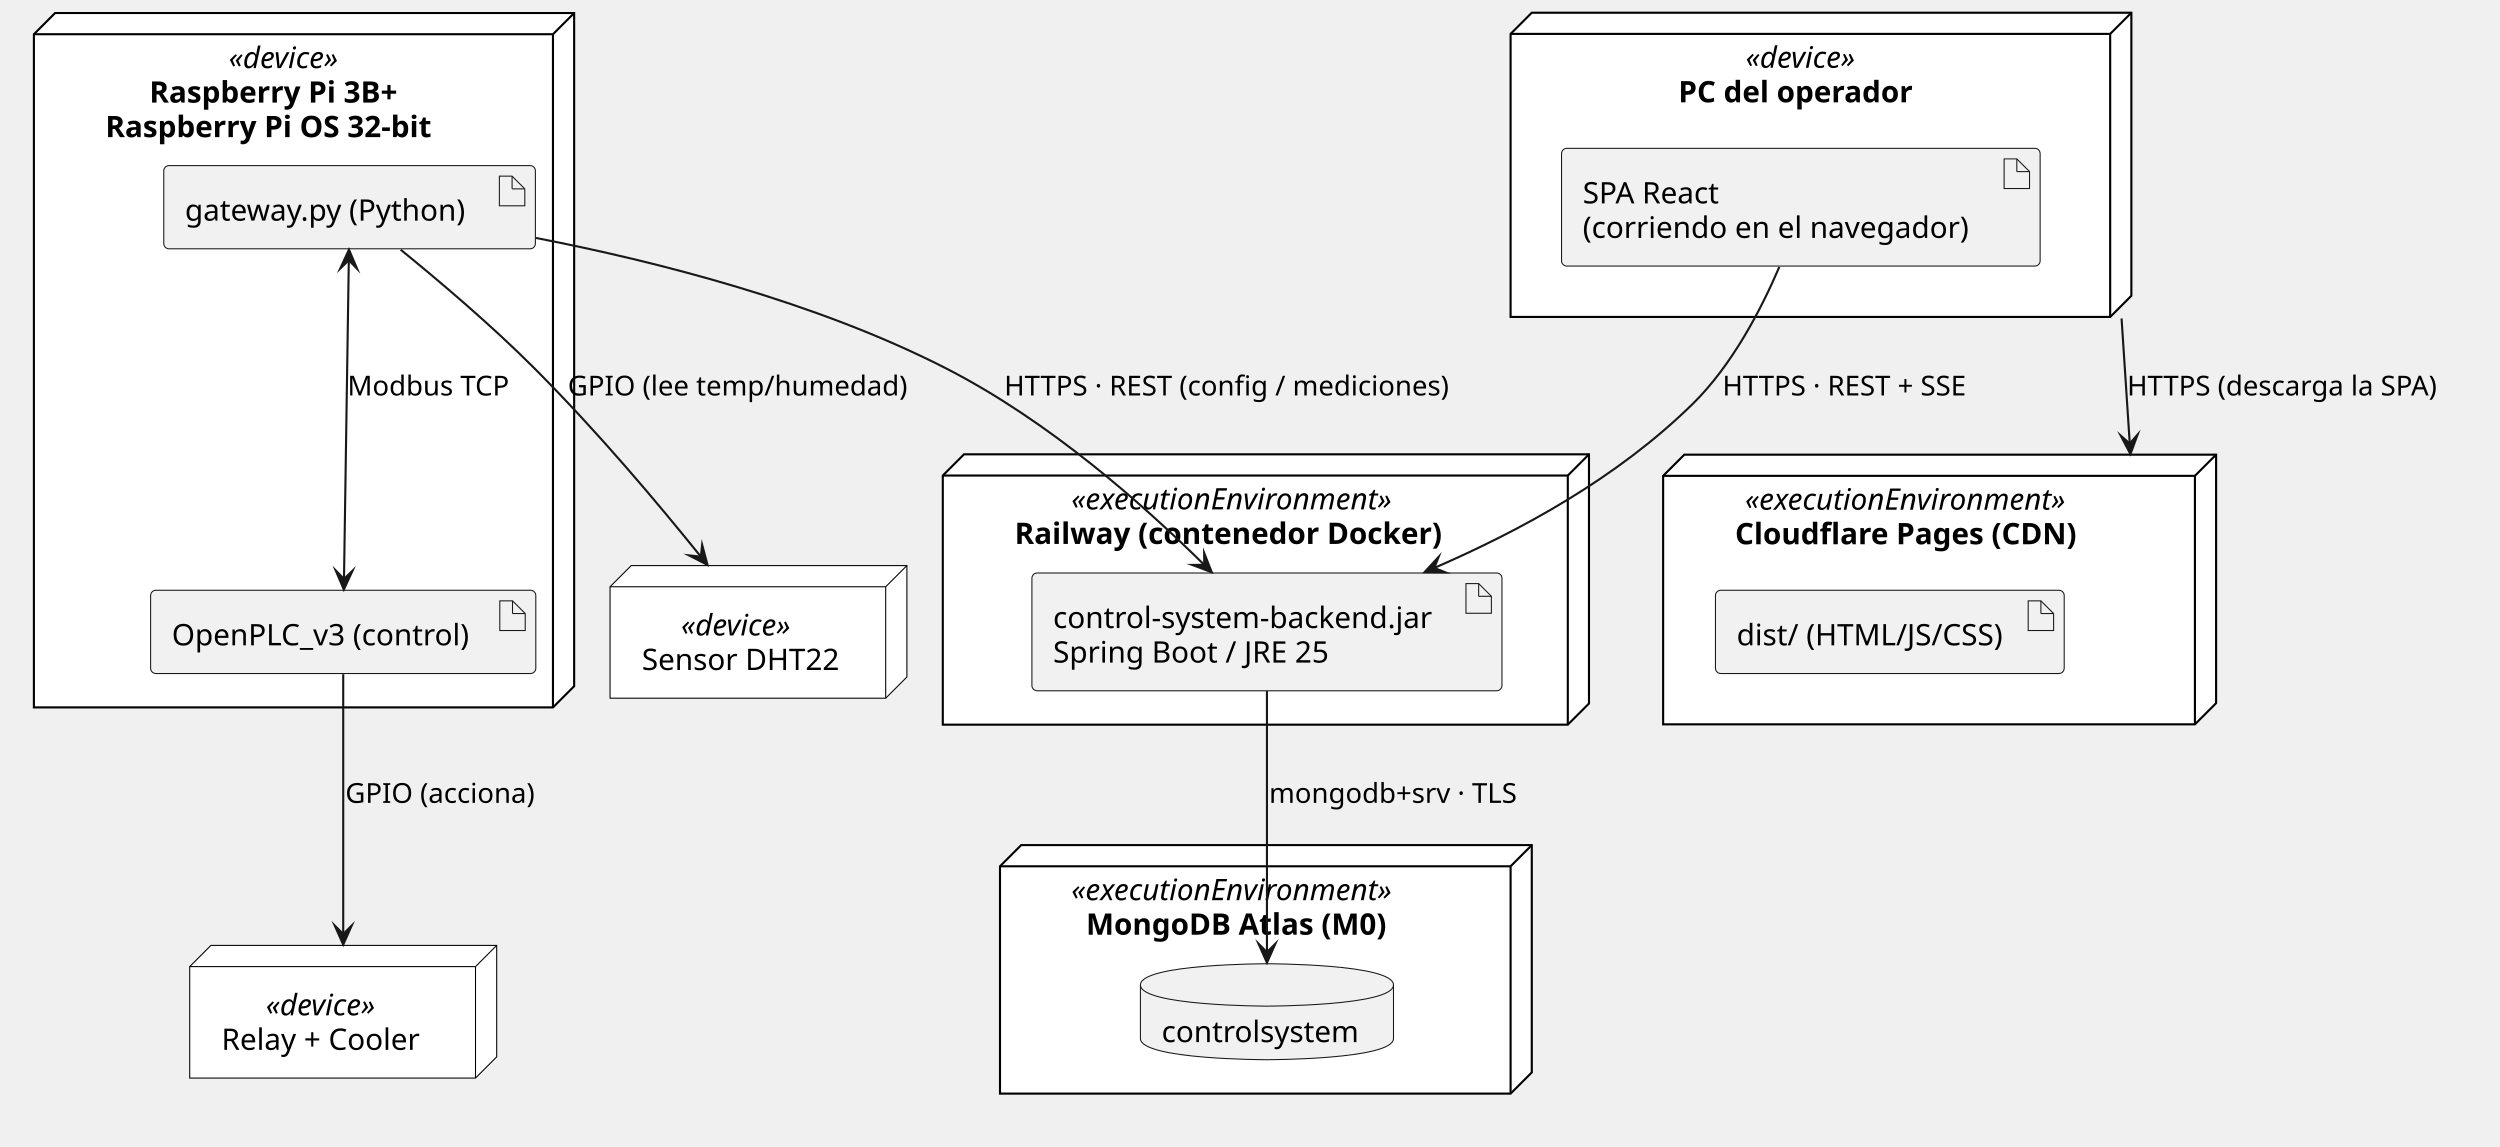
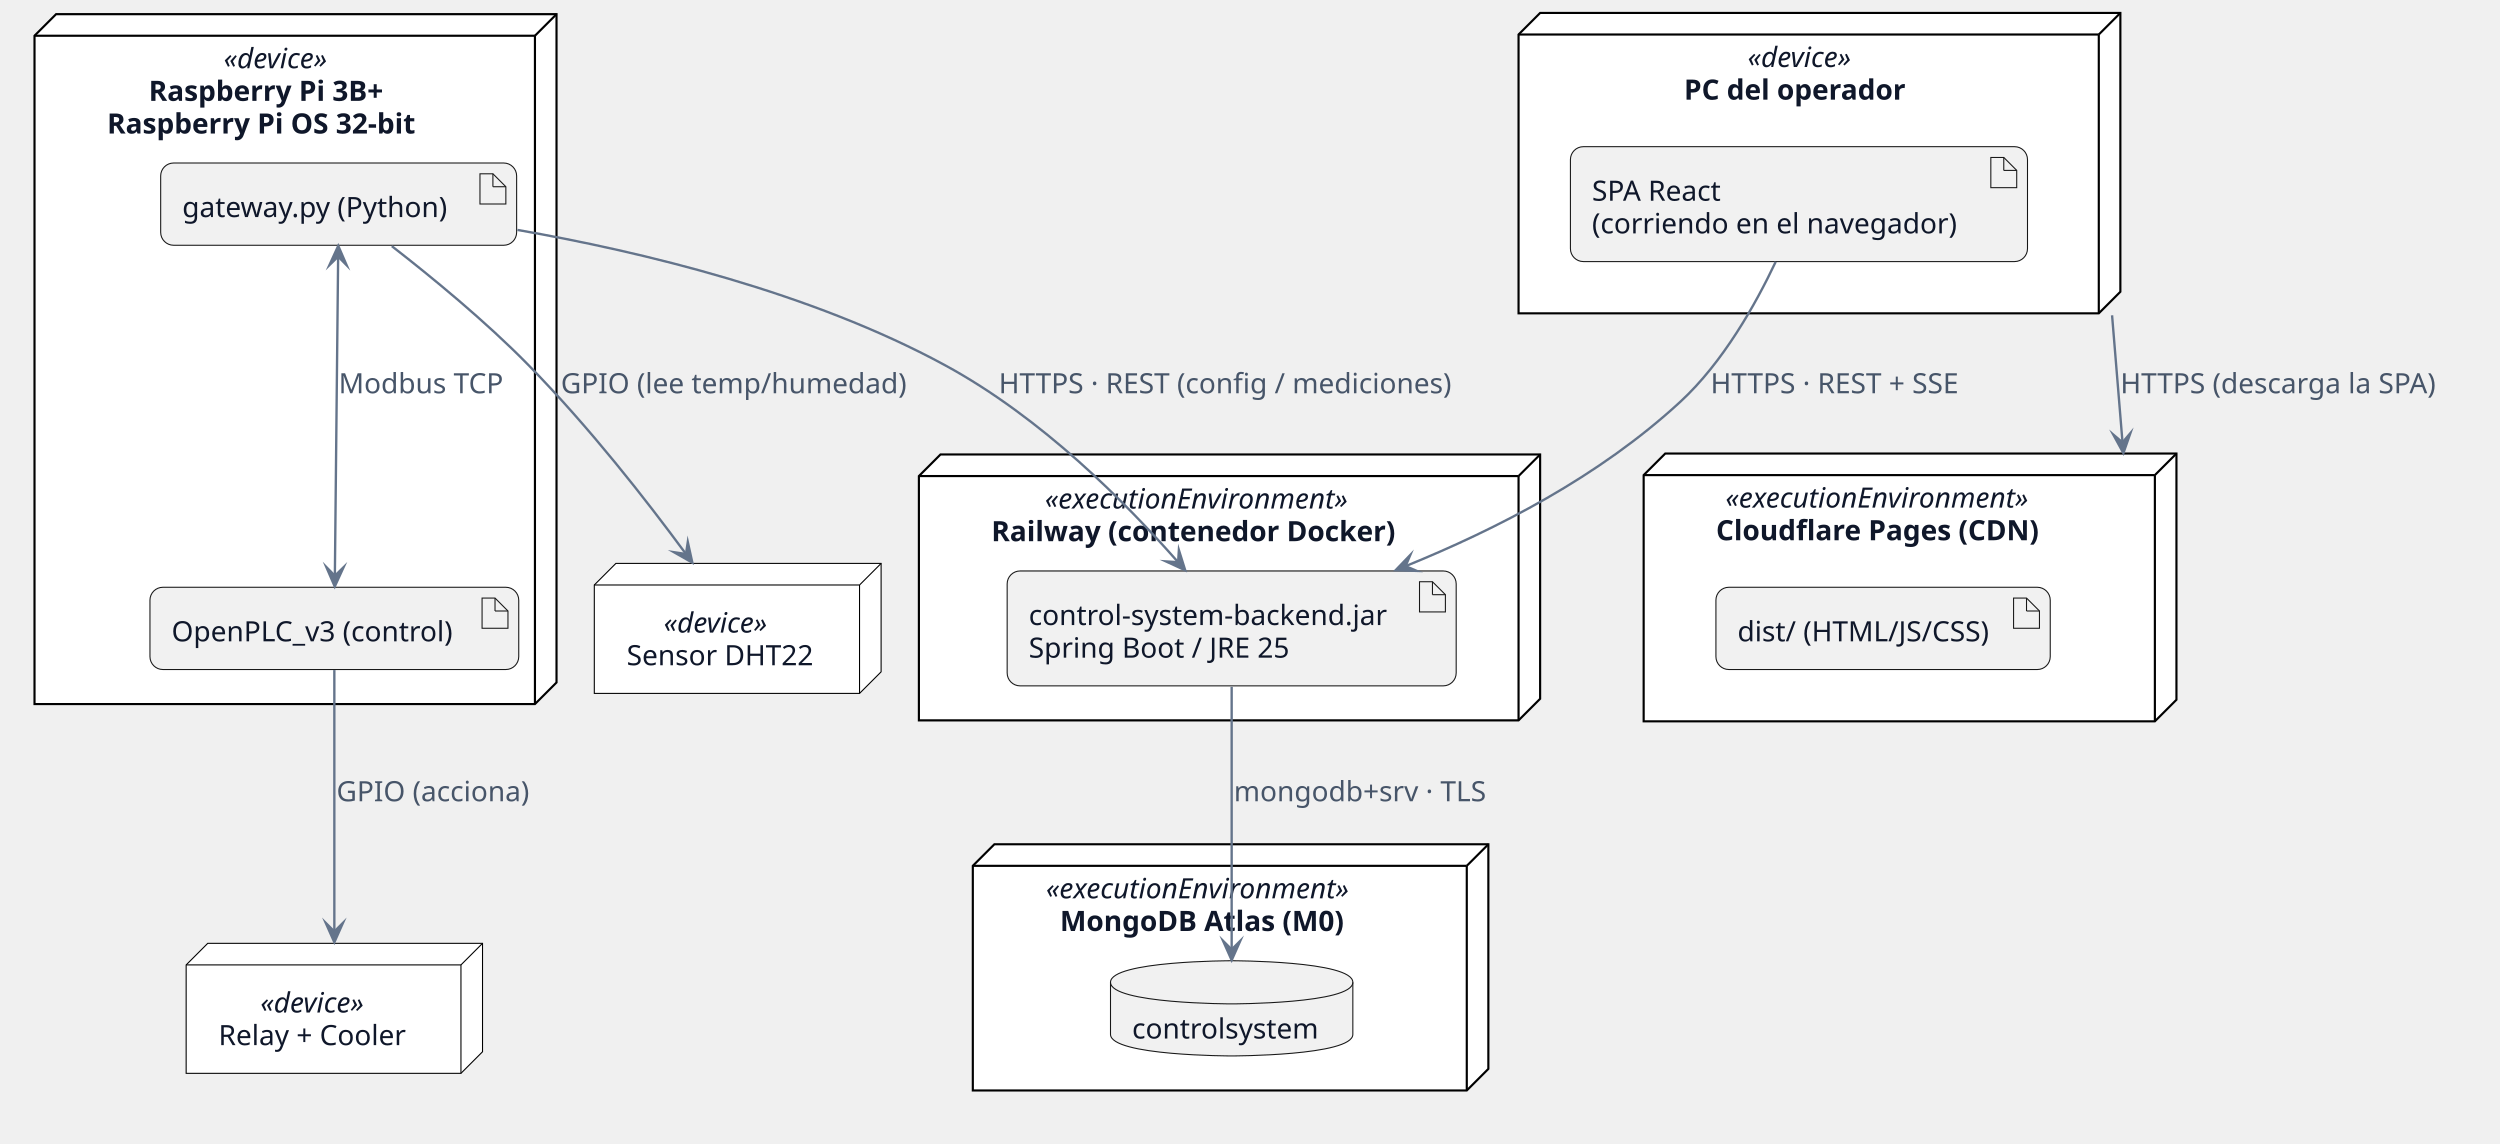
- <svg xmlns="http://www.w3.org/2000/svg" version="1.1" data-diagram-type="DESCRIPTION" style="width:1180px;height:541px;background:#FFFFFF;" width="1180px" height="541px" viewBox="0 0 1180 541" zoomAndPan="magnify" preserveAspectRatio="none" contentStyleType="text/css">
+ <svg xmlns="http://www.w3.org/2000/svg" version="1.1" data-diagram-type="DESCRIPTION" style="width:1159px;height:530px;background:#FFFFFF;" width="1159px" height="530px" viewBox="0 0 1159 530" zoomAndPan="magnify" preserveAspectRatio="none" contentStyleType="text/css">
  <defs />
  <g>
-     <g class="cluster" data-qualified-name="PC" id="ent0001" data-source-line="7">
-       <polygon points="713,16,723,6,1006,6,1006,139.6,996,149.6,713,149.6,713,16" fill="#FFFFFF" style="stroke:#000000;stroke-width:1;stroke-linejoin:miter;stroke-miterlimit:10;" />
-       <line x1="996" y1="16" x2="1006" y2="6" style="stroke:#000000;stroke-width:1;" />
-       <line x1="713" y1="16" x2="996" y2="16" style="stroke:#000000;stroke-width:1;" />
-       <line x1="996" y1="16" x2="996" y2="149.6" style="stroke:#000000;stroke-width:1;" />
-       <text x="823.942" y="31.995" fill="#000000" font-size="14" lengthAdjust="spacing" textLength="63.116" font-style="italic" font-family="sans-serif">«device»</text>
-       <text x="792.186" y="48.292" fill="#000000" font-size="14" lengthAdjust="spacing" textLength="126.629" font-weight="700" font-family="sans-serif">PC del operador</text>
+     <g class="cluster" data-qualified-name="PC" id="ent0001" data-source-line="44">
+       <polygon points="704,16,714,6,983,6,983,135.26,973,145.26,704,145.26,704,16" fill="#FFFFFF" style="stroke:#000000;stroke-width:1;stroke-linejoin:miter;stroke-miterlimit:10;" />
+       <line x1="973" y1="16" x2="983" y2="6" style="stroke:#000000;stroke-width:1;" />
+       <line x1="704" y1="16" x2="973" y2="16" style="stroke:#000000;stroke-width:1;" />
+       <line x1="973" y1="16" x2="973" y2="145.26" style="stroke:#000000;stroke-width:1;" />
+       <text x="810.196" y="31.067" fill="#0F172A" font-size="13" lengthAdjust="spacing" textLength="58.608" font-style="italic" font-family="sans-serif">«device»</text>
+       <text x="780.708" y="46.2" fill="#0F172A" font-size="13" lengthAdjust="spacing" textLength="117.584" font-weight="700" font-family="sans-serif">PC del operador</text>
    </g>
-     <g class="cluster" data-qualified-name="CF" id="ent0003" data-source-line="10">
-       <polygon points="785,224.6,795,214.6,1046,214.6,1046,331.89,1036,341.89,785,341.89,785,224.6" fill="#FFFFFF" style="stroke:#000000;stroke-width:1;stroke-linejoin:miter;stroke-miterlimit:10;" />
-       <line x1="1036" y1="224.6" x2="1046" y2="214.6" style="stroke:#000000;stroke-width:1;" />
-       <line x1="785" y1="224.6" x2="1036" y2="224.6" style="stroke:#000000;stroke-width:1;" />
-       <line x1="1036" y1="224.6" x2="1036" y2="341.89" style="stroke:#000000;stroke-width:1;" />
-       <text x="823.634" y="240.595" fill="#000000" font-size="14" lengthAdjust="spacing" textLength="175.731" font-style="italic" font-family="sans-serif">«executionEnvironment»</text>
-       <text x="818.935" y="256.892" fill="#000000" font-size="14" lengthAdjust="spacing" textLength="185.131" font-weight="700" font-family="sans-serif">Cloudflare Pages (CDN)</text>
+     <g class="cluster" data-qualified-name="CF" id="ent0003" data-source-line="47">
+       <polygon points="762,220.26,772,210.26,1009,210.26,1009,324.4,999,334.4,762,334.4,762,220.26" fill="#FFFFFF" style="stroke:#000000;stroke-width:1;stroke-linejoin:miter;stroke-miterlimit:10;" />
+       <line x1="999" y1="220.26" x2="1009" y2="210.26" style="stroke:#000000;stroke-width:1;" />
+       <line x1="762" y1="220.26" x2="999" y2="220.26" style="stroke:#000000;stroke-width:1;" />
+       <line x1="999" y1="220.26" x2="999" y2="334.4" style="stroke:#000000;stroke-width:1;" />
+       <text x="799.91" y="235.327" fill="#0F172A" font-size="13" lengthAdjust="spacing" textLength="163.179" font-style="italic" font-family="sans-serif">«executionEnvironment»</text>
+       <text x="795.546" y="250.46" fill="#0F172A" font-size="13" lengthAdjust="spacing" textLength="171.907" font-weight="700" font-family="sans-serif">Cloudflare Pages (CDN)</text>
    </g>
-     <g class="cluster" data-qualified-name="RW" id="ent0005" data-source-line="13">
-       <polygon points="445,224.45,455,214.45,750,214.45,750,332.04,740,342.04,445,342.04,445,224.45" fill="#FFFFFF" style="stroke:#000000;stroke-width:1;stroke-linejoin:miter;stroke-miterlimit:10;" />
-       <line x1="740" y1="224.45" x2="750" y2="214.45" style="stroke:#000000;stroke-width:1;" />
-       <line x1="445" y1="224.45" x2="740" y2="224.45" style="stroke:#000000;stroke-width:1;" />
-       <line x1="740" y1="224.45" x2="740" y2="342.04" style="stroke:#000000;stroke-width:1;" />
-       <text x="505.634" y="240.445" fill="#000000" font-size="14" lengthAdjust="spacing" textLength="175.731" font-style="italic" font-family="sans-serif">«executionEnvironment»</text>
-       <text x="478.899" y="256.742" fill="#000000" font-size="14" lengthAdjust="spacing" textLength="229.202" font-weight="700" font-family="sans-serif">Railway (contenedor Docker)</text>
+     <g class="cluster" data-qualified-name="RW" id="ent0005" data-source-line="50">
+       <polygon points="426,220.7,436,210.7,714,210.7,714,323.96,704,333.96,426,333.96,426,220.7" fill="#FFFFFF" style="stroke:#000000;stroke-width:1;stroke-linejoin:miter;stroke-miterlimit:10;" />
+       <line x1="704" y1="220.7" x2="714" y2="210.7" style="stroke:#000000;stroke-width:1;" />
+       <line x1="426" y1="220.7" x2="704" y2="220.7" style="stroke:#000000;stroke-width:1;" />
+       <line x1="704" y1="220.7" x2="704" y2="333.96" style="stroke:#000000;stroke-width:1;" />
+       <text x="484.41" y="235.767" fill="#0F172A" font-size="13" lengthAdjust="spacing" textLength="163.179" font-style="italic" font-family="sans-serif">«executionEnvironment»</text>
+       <text x="459.585" y="250.9" fill="#0F172A" font-size="13" lengthAdjust="spacing" textLength="212.831" font-weight="700" font-family="sans-serif">Railway (contenedor Docker)</text>
    </g>
-     <g class="cluster" data-qualified-name="ATLAS" id="ent0007" data-source-line="16">
-       <polygon points="472,408.89,482,398.89,723,398.89,723,506.19,713,516.19,472,516.19,472,408.89" fill="#FFFFFF" style="stroke:#000000;stroke-width:1;stroke-linejoin:miter;stroke-miterlimit:10;" />
-       <line x1="713" y1="408.89" x2="723" y2="398.89" style="stroke:#000000;stroke-width:1;" />
-       <line x1="472" y1="408.89" x2="713" y2="408.89" style="stroke:#000000;stroke-width:1;" />
-       <line x1="713" y1="408.89" x2="713" y2="516.19" style="stroke:#000000;stroke-width:1;" />
-       <text x="505.634" y="424.885" fill="#000000" font-size="14" lengthAdjust="spacing" textLength="175.731" font-style="italic" font-family="sans-serif">«executionEnvironment»</text>
-       <text x="512.614" y="441.182" fill="#000000" font-size="14" lengthAdjust="spacing" textLength="161.773" font-weight="700" font-family="sans-serif">MongoDB Atlas (M0)</text>
+     <g class="cluster" data-qualified-name="ATLAS" id="ent0007" data-source-line="53">
+       <polygon points="451,401.4,461,391.4,690,391.4,690,495.53,680,505.53,451,505.53,451,401.4" fill="#FFFFFF" style="stroke:#000000;stroke-width:1;stroke-linejoin:miter;stroke-miterlimit:10;" />
+       <line x1="680" y1="401.4" x2="690" y2="391.4" style="stroke:#000000;stroke-width:1;" />
+       <line x1="451" y1="401.4" x2="680" y2="401.4" style="stroke:#000000;stroke-width:1;" />
+       <line x1="680" y1="401.4" x2="680" y2="505.53" style="stroke:#000000;stroke-width:1;" />
+       <text x="484.91" y="416.467" fill="#0F172A" font-size="13" lengthAdjust="spacing" textLength="163.179" font-style="italic" font-family="sans-serif">«executionEnvironment»</text>
+       <text x="491.391" y="431.6" fill="#0F172A" font-size="13" lengthAdjust="spacing" textLength="150.217" font-weight="700" font-family="sans-serif">MongoDB Atlas (M0)</text>
    </g>
-     <g class="cluster" data-qualified-name="RPI" id="ent0009" data-source-line="19">
-       <polygon points="16,16.15,26,6.15,271,6.15,271,323.89,261,333.89,16,333.89,16,16.15" fill="#FFFFFF" style="stroke:#000000;stroke-width:1;stroke-linejoin:miter;stroke-miterlimit:10;" />
-       <line x1="261" y1="16.15" x2="271" y2="6.15" style="stroke:#000000;stroke-width:1;" />
-       <line x1="16" y1="16.15" x2="261" y2="16.15" style="stroke:#000000;stroke-width:1;" />
-       <line x1="261" y1="16.15" x2="261" y2="333.89" style="stroke:#000000;stroke-width:1;" />
-       <text x="107.942" y="32.145" fill="#000000" font-size="14" lengthAdjust="spacing" textLength="63.116" font-style="italic" font-family="sans-serif">«device»</text>
-       <text x="70.508" y="48.442" fill="#000000" font-size="14" lengthAdjust="spacing" textLength="137.983" font-weight="700" font-family="sans-serif">Raspberry Pi 3B+</text>
-       <text x="49.748" y="64.739" fill="#000000" font-size="14" lengthAdjust="spacing" textLength="179.505" font-weight="700" font-family="sans-serif">Raspberry Pi OS 32-bit</text>
+     <g class="cluster" data-qualified-name="RPI" id="ent0009" data-source-line="56">
+       <polygon points="16,16.57,26,6.57,258,6.57,258,316.4,248,326.4,16,326.4,16,16.57" fill="#FFFFFF" style="stroke:#000000;stroke-width:1;stroke-linejoin:miter;stroke-miterlimit:10;" />
+       <line x1="248" y1="16.57" x2="258" y2="6.57" style="stroke:#000000;stroke-width:1;" />
+       <line x1="16" y1="16.57" x2="248" y2="16.57" style="stroke:#000000;stroke-width:1;" />
+       <line x1="248" y1="16.57" x2="248" y2="326.4" style="stroke:#000000;stroke-width:1;" />
+       <text x="103.696" y="31.637" fill="#0F172A" font-size="13" lengthAdjust="spacing" textLength="58.608" font-style="italic" font-family="sans-serif">«device»</text>
+       <text x="68.936" y="46.77" fill="#0F172A" font-size="13" lengthAdjust="spacing" textLength="128.127" font-weight="700" font-family="sans-serif">Raspberry Pi 3B+</text>
+       <text x="49.658" y="61.903" fill="#0F172A" font-size="13" lengthAdjust="spacing" textLength="166.683" font-weight="700" font-family="sans-serif">Raspberry Pi OS 32-bit</text>
    </g>
-     <g class="entity" data-qualified-name="PC.SPA" id="ent0002" data-source-line="8">
-       <rect x="737.05" y="70" width="225.891" height="55.594" fill="#F1F1F1" style="stroke:#181818;stroke-width:0.5;" rx="2.5" ry="2.5" />
-       <polygon points="945.941,75,945.941,89,957.941,89,957.941,81,951.941,75,945.941,75" fill="#F1F1F1" style="stroke:#181818;stroke-width:0.5;stroke-linejoin:miter;stroke-miterlimit:10;" />
-       <line x1="951.941" y1="75" x2="951.941" y2="81" style="stroke:#181818;stroke-width:0.5;" />
-       <line x1="957.941" y1="81" x2="951.941" y2="81" style="stroke:#181818;stroke-width:0.5;" />
-       <text x="747.05" y="95.995" fill="#000000" font-size="14" lengthAdjust="spacing" textLength="71.463" font-family="sans-serif">SPA React</text>
-       <text x="747.05" y="112.292" fill="#000000" font-size="14" lengthAdjust="spacing" textLength="195.891" font-family="sans-serif">(corriendo en el navegador)</text>
+     <g class="entity" data-qualified-name="PC.SPA" id="ent0002" data-source-line="45">
+       <rect x="728.05" y="68" width="211.898" height="53.266" fill="#F1F1F1" style="stroke:#181818;stroke-width:0.5;" rx="6" ry="6" />
+       <polygon points="922.948,73,922.948,87,934.948,87,934.948,79,928.948,73,922.948,73" fill="#F1F1F1" style="stroke:#181818;stroke-width:0.5;stroke-linejoin:miter;stroke-miterlimit:10;" />
+       <line x1="928.948" y1="73" x2="928.948" y2="79" style="stroke:#181818;stroke-width:0.5;" />
+       <line x1="934.948" y1="79" x2="928.948" y2="79" style="stroke:#181818;stroke-width:0.5;" />
+       <text x="738.05" y="93.067" fill="#0F172A" font-size="13" lengthAdjust="spacing" textLength="66.358" font-family="sans-serif">SPA React</text>
+       <text x="738.05" y="108.2" fill="#0F172A" font-size="13" lengthAdjust="spacing" textLength="181.898" font-family="sans-serif">(corriendo en el navegador)</text>
    </g>
-     <g class="entity" data-qualified-name="CF.DIST" id="ent0004" data-source-line="11">
-       <rect x="809.7" y="278.6" width="164.606" height="39.297" fill="#F1F1F1" style="stroke:#181818;stroke-width:0.5;" rx="2.5" ry="2.5" />
-       <polygon points="957.306,283.6,957.306,297.6,969.306,297.6,969.306,289.6,963.306,283.6,957.306,283.6" fill="#F1F1F1" style="stroke:#181818;stroke-width:0.5;stroke-linejoin:miter;stroke-miterlimit:10;" />
-       <line x1="963.306" y1="283.6" x2="963.306" y2="289.6" style="stroke:#181818;stroke-width:0.5;" />
-       <line x1="969.306" y1="289.6" x2="963.306" y2="289.6" style="stroke:#181818;stroke-width:0.5;" />
-       <text x="819.7" y="304.595" fill="#000000" font-size="14" lengthAdjust="spacing" textLength="134.606" font-family="sans-serif">dist/ (HTML/JS/CSS)</text>
+     <g class="entity" data-qualified-name="CF.DIST" id="ent0004" data-source-line="48">
+       <rect x="795.5" y="272.26" width="154.992" height="38.133" fill="#F1F1F1" style="stroke:#181818;stroke-width:0.5;" rx="6" ry="6" />
+       <polygon points="933.492,277.26,933.492,291.26,945.492,291.26,945.492,283.26,939.492,277.26,933.492,277.26" fill="#F1F1F1" style="stroke:#181818;stroke-width:0.5;stroke-linejoin:miter;stroke-miterlimit:10;" />
+       <line x1="939.492" y1="277.26" x2="939.492" y2="283.26" style="stroke:#181818;stroke-width:0.5;" />
+       <line x1="945.492" y1="283.26" x2="939.492" y2="283.26" style="stroke:#181818;stroke-width:0.5;" />
+       <text x="805.5" y="297.327" fill="#0F172A" font-size="13" lengthAdjust="spacing" textLength="124.992" font-family="sans-serif">dist/ (HTML/JS/CSS)</text>
    </g>
-     <g class="entity" data-qualified-name="RW.JAR" id="ent0006" data-source-line="14">
-       <rect x="487.06" y="270.45" width="221.871" height="55.594" fill="#F1F1F1" style="stroke:#181818;stroke-width:0.5;" rx="2.5" ry="2.5" />
-       <polygon points="691.931,275.45,691.931,289.45,703.931,289.45,703.931,281.45,697.931,275.45,691.931,275.45" fill="#F1F1F1" style="stroke:#181818;stroke-width:0.5;stroke-linejoin:miter;stroke-miterlimit:10;" />
-       <line x1="697.931" y1="275.45" x2="697.931" y2="281.45" style="stroke:#181818;stroke-width:0.5;" />
-       <line x1="703.931" y1="281.45" x2="697.931" y2="281.45" style="stroke:#181818;stroke-width:0.5;" />
-       <text x="497.06" y="296.445" fill="#000000" font-size="14" lengthAdjust="spacing" textLength="191.871" font-family="sans-serif">control-system-backend.jar</text>
-       <text x="497.06" y="312.742" fill="#000000" font-size="14" lengthAdjust="spacing" textLength="140.438" font-family="sans-serif">Spring Boot / JRE 25</text>
+     <g class="entity" data-qualified-name="RW.JAR" id="ent0006" data-source-line="51">
+       <rect x="466.92" y="264.7" width="208.166" height="53.266" fill="#F1F1F1" style="stroke:#181818;stroke-width:0.5;" rx="6" ry="6" />
+       <polygon points="658.086,269.7,658.086,283.7,670.086,283.7,670.086,275.7,664.086,269.7,658.086,269.7" fill="#F1F1F1" style="stroke:#181818;stroke-width:0.5;stroke-linejoin:miter;stroke-miterlimit:10;" />
+       <line x1="664.086" y1="269.7" x2="664.086" y2="275.7" style="stroke:#181818;stroke-width:0.5;" />
+       <line x1="670.086" y1="275.7" x2="664.086" y2="275.7" style="stroke:#181818;stroke-width:0.5;" />
+       <text x="476.92" y="289.767" fill="#0F172A" font-size="13" lengthAdjust="spacing" textLength="178.166" font-family="sans-serif">control-system-backend.jar</text>
+       <text x="476.92" y="304.9" fill="#0F172A" font-size="13" lengthAdjust="spacing" textLength="130.406" font-family="sans-serif">Spring Boot / JRE 25</text>
    </g>
-     <g class="entity" data-qualified-name="ATLAS.DB" id="ent0008" data-source-line="17">
-       <path d="M538.28,464.89 C538.28,454.89 598.005,454.89 598.005,454.89 C598.005,454.89 657.729,454.89 657.729,464.89 L657.729,490.187 C657.729,500.187 598.005,500.187 598.005,500.187 C598.005,500.187 538.28,500.187 538.28,490.187 L538.28,464.89" style="stroke:#181818;stroke-width:0.5;" fill="#F1F1F1" />
-       <path d="M538.28,464.89 C538.28,474.89 598.005,474.89 598.005,474.89 C598.005,474.89 657.729,474.89 657.729,464.89" style="stroke:#181818;stroke-width:0.5;" fill="none" />
-       <text x="548.28" y="491.885" fill="#000000" font-size="14" lengthAdjust="spacing" textLength="99.449" font-family="sans-serif">controlsystem</text>
+     <g class="entity" data-qualified-name="ATLAS.DB" id="ent0008" data-source-line="54">
+       <path d="M514.83,455.4 C514.83,445.4 571.003,445.4 571.003,445.4 C571.003,445.4 627.176,445.4 627.176,455.4 L627.176,479.533 C627.176,489.533 571.003,489.533 571.003,489.533 C571.003,489.533 514.83,489.533 514.83,479.533 L514.83,455.4" style="stroke:#181818;stroke-width:0.5;" fill="#F1F1F1" />
+       <path d="M514.83,455.4 C514.83,465.4 571.003,465.4 571.003,465.4 C571.003,465.4 627.176,465.4 627.176,455.4" style="stroke:#181818;stroke-width:0.5;" fill="none" />
+       <text x="524.83" y="481.467" fill="#0F172A" font-size="13" lengthAdjust="spacing" textLength="92.346" font-family="sans-serif">controlsystem</text>
    </g>
-     <g class="entity" data-qualified-name="RPI.GW" id="ent0010" data-source-line="20">
-       <rect x="77.3" y="78.15" width="175.407" height="39.297" fill="#F1F1F1" style="stroke:#181818;stroke-width:0.5;" rx="2.5" ry="2.5" />
-       <polygon points="235.707,83.15,235.707,97.15,247.707,97.15,247.707,89.15,241.707,83.15,235.707,83.15" fill="#F1F1F1" style="stroke:#181818;stroke-width:0.5;stroke-linejoin:miter;stroke-miterlimit:10;" />
-       <line x1="241.707" y1="83.15" x2="241.707" y2="89.15" style="stroke:#181818;stroke-width:0.5;" />
-       <line x1="247.707" y1="89.15" x2="241.707" y2="89.15" style="stroke:#181818;stroke-width:0.5;" />
-       <text x="87.3" y="104.145" fill="#000000" font-size="14" lengthAdjust="spacing" textLength="145.407" font-family="sans-serif">gateway.py (Python)</text>
+     <g class="entity" data-qualified-name="RPI.GW" id="ent0010" data-source-line="57">
+       <rect x="74.49" y="75.57" width="165.021" height="38.133" fill="#F1F1F1" style="stroke:#181818;stroke-width:0.5;" rx="6" ry="6" />
+       <polygon points="222.511,80.57,222.511,94.57,234.511,94.57,234.511,86.57,228.511,80.57,222.511,80.57" fill="#F1F1F1" style="stroke:#181818;stroke-width:0.5;stroke-linejoin:miter;stroke-miterlimit:10;" />
+       <line x1="228.511" y1="80.57" x2="228.511" y2="86.57" style="stroke:#181818;stroke-width:0.5;" />
+       <line x1="234.511" y1="86.57" x2="228.511" y2="86.57" style="stroke:#181818;stroke-width:0.5;" />
+       <text x="84.49" y="100.637" fill="#0F172A" font-size="13" lengthAdjust="spacing" textLength="135.021" font-family="sans-serif">gateway.py (Python)</text>
    </g>
-     <g class="entity" data-qualified-name="RPI.PLC" id="ent0011" data-source-line="21">
-       <rect x="71.09" y="278.6" width="181.812" height="39.297" fill="#F1F1F1" style="stroke:#181818;stroke-width:0.5;" rx="2.5" ry="2.5" />
-       <polygon points="235.903,283.6,235.903,297.6,247.903,297.6,247.903,289.6,241.903,283.6,235.903,283.6" fill="#F1F1F1" style="stroke:#181818;stroke-width:0.5;stroke-linejoin:miter;stroke-miterlimit:10;" />
-       <line x1="241.903" y1="283.6" x2="241.903" y2="289.6" style="stroke:#181818;stroke-width:0.5;" />
-       <line x1="247.903" y1="289.6" x2="241.903" y2="289.6" style="stroke:#181818;stroke-width:0.5;" />
-       <text x="81.09" y="304.595" fill="#000000" font-size="14" lengthAdjust="spacing" textLength="151.812" font-family="sans-serif">OpenPLC_v3 (control)</text>
+     <g class="entity" data-qualified-name="RPI.PLC" id="ent0011" data-source-line="58">
+       <rect x="69.52" y="272.26" width="170.969" height="38.133" fill="#F1F1F1" style="stroke:#181818;stroke-width:0.5;" rx="6" ry="6" />
+       <polygon points="223.489,277.26,223.489,291.26,235.489,291.26,235.489,283.26,229.489,277.26,223.489,277.26" fill="#F1F1F1" style="stroke:#181818;stroke-width:0.5;stroke-linejoin:miter;stroke-miterlimit:10;" />
+       <line x1="229.489" y1="277.26" x2="229.489" y2="283.26" style="stroke:#181818;stroke-width:0.5;" />
+       <line x1="235.489" y1="283.26" x2="229.489" y2="283.26" style="stroke:#181818;stroke-width:0.5;" />
+       <text x="79.52" y="297.327" fill="#0F172A" font-size="13" lengthAdjust="spacing" textLength="140.969" font-family="sans-serif">OpenPLC_v3 (control)</text>
    </g>
-     <g class="entity" data-qualified-name="DHT" id="ent0012" data-source-line="23">
-       <polygon points="287.94,276.95,297.94,266.95,428.052,266.95,428.052,319.544,418.052,329.544,287.94,329.544,287.94,276.95" fill="#FFFFFF" style="stroke:#000000;stroke-width:0.5;stroke-linejoin:miter;stroke-miterlimit:10;" />
-       <line x1="418.052" y1="276.95" x2="428.052" y2="266.95" style="stroke:#000000;stroke-width:0.5;" />
-       <line x1="287.94" y1="276.95" x2="418.052" y2="276.95" style="stroke:#000000;stroke-width:0.5;" />
-       <line x1="418.052" y1="276.95" x2="418.052" y2="329.544" style="stroke:#000000;stroke-width:0.5;" />
-       <text x="321.438" y="299.945" fill="#000000" font-size="14" lengthAdjust="spacing" textLength="63.116" font-style="italic" font-family="sans-serif">«device»</text>
-       <text x="302.94" y="316.242" fill="#000000" font-size="14" lengthAdjust="spacing" textLength="100.112" font-family="sans-serif">Sensor DHT22</text>
+     <g class="entity" data-qualified-name="DHT" id="ent0012" data-source-line="60">
+       <polygon points="275.52,271.2,285.52,261.2,408.481,261.2,408.481,311.466,398.481,321.466,275.52,321.466,275.52,271.2" fill="#FFFFFF" style="stroke:#000000;stroke-width:0.5;stroke-linejoin:miter;stroke-miterlimit:10;" />
+       <line x1="398.481" y1="271.2" x2="408.481" y2="261.2" style="stroke:#000000;stroke-width:0.5;" />
+       <line x1="275.52" y1="271.2" x2="398.481" y2="271.2" style="stroke:#000000;stroke-width:0.5;" />
+       <line x1="398.481" y1="271.2" x2="398.481" y2="321.466" style="stroke:#000000;stroke-width:0.5;" />
+       <text x="307.697" y="293.267" fill="#0F172A" font-size="13" lengthAdjust="spacing" textLength="58.608" font-style="italic" font-family="sans-serif">«device»</text>
+       <text x="290.52" y="308.4" fill="#0F172A" font-size="13" lengthAdjust="spacing" textLength="92.961" font-family="sans-serif">Sensor DHT22</text>
    </g>
-     <g class="entity" data-qualified-name="RLY" id="ent0013" data-source-line="24">
-       <polygon points="89.55,456.24,99.55,446.24,234.441,446.24,234.441,498.834,224.441,508.834,89.55,508.834,89.55,456.24" fill="#FFFFFF" style="stroke:#000000;stroke-width:0.5;stroke-linejoin:miter;stroke-miterlimit:10;" />
-       <line x1="224.441" y1="456.24" x2="234.441" y2="446.24" style="stroke:#000000;stroke-width:0.5;" />
-       <line x1="89.55" y1="456.24" x2="224.441" y2="456.24" style="stroke:#000000;stroke-width:0.5;" />
-       <line x1="224.441" y1="456.24" x2="224.441" y2="508.834" style="stroke:#000000;stroke-width:0.5;" />
-       <text x="125.437" y="479.235" fill="#000000" font-size="14" lengthAdjust="spacing" textLength="63.116" font-style="italic" font-family="sans-serif">«device»</text>
-       <text x="104.55" y="495.532" fill="#000000" font-size="14" lengthAdjust="spacing" textLength="104.891" font-family="sans-serif">Relay + Cooler</text>
+     <g class="entity" data-qualified-name="RLY" id="ent0013" data-source-line="61">
+       <polygon points="86.3,447.33,96.3,437.33,223.698,437.33,223.698,487.596,213.698,497.596,86.3,497.596,86.3,447.33" fill="#FFFFFF" style="stroke:#000000;stroke-width:0.5;stroke-linejoin:miter;stroke-miterlimit:10;" />
+       <line x1="213.698" y1="447.33" x2="223.698" y2="437.33" style="stroke:#000000;stroke-width:0.5;" />
+       <line x1="86.3" y1="447.33" x2="213.698" y2="447.33" style="stroke:#000000;stroke-width:0.5;" />
+       <line x1="213.698" y1="447.33" x2="213.698" y2="497.596" style="stroke:#000000;stroke-width:0.5;" />
+       <text x="120.695" y="469.397" fill="#0F172A" font-size="13" lengthAdjust="spacing" textLength="58.608" font-style="italic" font-family="sans-serif">«device»</text>
+       <text x="101.3" y="484.53" fill="#0F172A" font-size="13" lengthAdjust="spacing" textLength="97.398" font-family="sans-serif">Relay + Cooler</text>
    </g>
-     <g class="link" data-entity-1="ent0001" data-entity-2="ent0003" id="lnk14" data-source-line="26" data-link-type="dependency">
-       <path d="M1001.376,150.312 C1001.464,151.648 1001.552,152.999 1001.642,154.364 C1001.821,157.093 1002.003,159.878 1002.188,162.707 C1002.929,174.021 1003.717,186.04 1004.504,198.059 C1004.701,201.063 1004.897,204.068 1005.093,207.061 C1005.191,208.558 1005.289,210.052 1005.387,211.542 C1005.436,212.287 1005.484,213.031 1005.533,213.774 C1005.545,213.959 1005.231,209.155 1005.243,209.341" style="stroke:#181818;stroke-width:1;" fill="none" id="PC-to-CF" />
-       <polygon points="1005.569,214.33,1008.973,205.088,1005.243,209.341,1000.99,205.611,1005.569,214.33" fill="#181818" style="stroke:#181818;stroke-width:1;stroke-linejoin:miter;stroke-miterlimit:10;" />
-       <text x="1004" y="186.667" fill="#000000" font-size="13" lengthAdjust="spacing" textLength="160.551" font-family="sans-serif">HTTPS (descarga la SPA)</text>
+     <g class="link" data-entity-1="ent0001" data-entity-2="ent0003" id="lnk14" data-source-line="63" data-link-type="dependency">
+       <path d="M979.154,146.173 C979.261,147.484 979.37,148.809 979.48,150.148 C979.701,152.826 979.925,155.558 980.153,158.333 C981.066,169.434 982.035,181.226 983.004,193.018 C983.246,195.965 983.488,198.913 983.73,201.85 C983.85,203.318 983.971,204.784 984.091,206.246 C984.151,206.977 984.211,207.707 984.271,208.435 C984.301,208.799 984.331,209.163 984.361,209.527 C984.375,209.709 983.981,204.908 983.996,205.089" style="stroke:#64748B;stroke-width:1.1;" fill="none" id="PC-to-CF" />
+       <polygon points="984.405,210.072,987.655,200.775,983.996,205.089,979.682,201.43,984.405,210.072" fill="#64748B" style="stroke:#64748B;stroke-width:1.1;stroke-linejoin:miter;stroke-miterlimit:10;" />
+       <text x="983" y="182.327" fill="#475569" font-size="13" lengthAdjust="spacing" textLength="160.551" font-family="sans-serif">HTTPS (descarga la SPA)</text>
    </g>
-     <g class="link" data-entity-1="ent0002" data-entity-2="ent0006" id="lnk15" data-source-line="27" data-link-type="dependency">
-       <path d="M839.84,126 C831.34,145.84 817.61,172.34 799,190.6 C763.18,225.73 718.027,250.26 676.977,268.07" style="stroke:#181818;stroke-width:1;" fill="none" id="SPA-to-JAR" />
-       <polygon points="672.39,270.06,682.239,270.147,676.977,268.07,679.054,262.808,672.39,270.06" fill="#181818" style="stroke:#181818;stroke-width:1;stroke-linejoin:miter;stroke-miterlimit:10;" />
-       <text x="813" y="186.667" fill="#000000" font-size="13" lengthAdjust="spacing" textLength="131.46" font-family="sans-serif">HTTPS · REST + SSE</text>
+     <g class="link" data-entity-1="ent0002" data-entity-2="ent0006" id="lnk15" data-source-line="64" data-link-type="dependency">
+       <path d="M823.21,121.37 C813.87,141.14 798.76,168.05 779,186.26 C741.14,221.15 694.031,245.215 651.621,262.475" style="stroke:#64748B;stroke-width:1.1;" fill="none" id="SPA-to-JAR" />
+       <polygon points="646.99,264.36,656.834,264.672,651.621,262.475,653.818,257.262,646.99,264.36" fill="#64748B" style="stroke:#64748B;stroke-width:1.1;stroke-linejoin:miter;stroke-miterlimit:10;" />
+       <text x="793" y="182.327" fill="#475569" font-size="13" lengthAdjust="spacing" textLength="131.46" font-family="sans-serif">HTTPS · REST + SSE</text>
    </g>
-     <g class="link" data-entity-1="ent0006" data-entity-2="ent0008" id="lnk16" data-source-line="28" data-link-type="dependency">
-       <path d="M598,326.17 C598,361.24 598,416.89 598,449.41" style="stroke:#181818;stroke-width:1;" fill="none" id="JAR-to-DB" />
-       <polygon points="598,454.41,602,445.41,598,449.41,594,445.41,598,454.41" fill="#181818" style="stroke:#181818;stroke-width:1;stroke-linejoin:miter;stroke-miterlimit:10;" />
-       <text x="599" y="378.957" fill="#000000" font-size="13" lengthAdjust="spacing" textLength="128.102" font-family="sans-serif">mongodb+srv · TLS</text>
+     <g class="link" data-entity-1="ent0006" data-entity-2="ent0008" id="lnk16" data-source-line="65" data-link-type="dependency">
+       <path d="M571,318.4 C571,352.94 571,408.2 571,440.16" style="stroke:#64748B;stroke-width:1.1;" fill="none" id="JAR-to-DB" />
+       <polygon points="571,445.16,575,436.16,571,440.16,567,436.16,571,445.16" fill="#64748B" style="stroke:#64748B;stroke-width:1.1;stroke-linejoin:miter;stroke-miterlimit:10;" />
+       <text x="572" y="371.467" fill="#475569" font-size="13" lengthAdjust="spacing" textLength="128.102" font-family="sans-serif">mongodb+srv · TLS</text>
    </g>
-     <g class="link" data-entity-1="ent0010" data-entity-2="ent0006" id="lnk17" data-source-line="29" data-link-type="dependency">
-       <path d="M252.98,112.32 C310.18,123.46 385.17,142.58 446,173.6 C495.4,198.78 539.953,238.506 568.393,266.606" style="stroke:#181818;stroke-width:1;" fill="none" id="GW-to-JAR" />
-       <polygon points="571.95,270.12,568.359,260.949,568.393,266.606,562.736,266.64,571.95,270.12" fill="#181818" style="stroke:#181818;stroke-width:1;stroke-linejoin:miter;stroke-miterlimit:10;" />
-       <text x="474" y="186.667" fill="#000000" font-size="13" lengthAdjust="spacing" textLength="228.535" font-family="sans-serif">HTTPS · REST (config / mediciones)</text>
+     <g class="link" data-entity-1="ent0010" data-entity-2="ent0006" id="lnk17" data-source-line="66" data-link-type="dependency">
+       <path d="M239.89,106.59 C298.01,116.78 376.06,135.64 438,169.26 C483.14,193.77 521.877,233.016 546.167,260.626" style="stroke:#64748B;stroke-width:1.1;" fill="none" id="GW-to-JAR" />
+       <polygon points="549.47,264.38,546.529,254.981,546.167,260.626,540.522,260.265,549.47,264.38" fill="#64748B" style="stroke:#64748B;stroke-width:1.1;stroke-linejoin:miter;stroke-miterlimit:10;" />
+       <text x="463" y="182.327" fill="#475569" font-size="13" lengthAdjust="spacing" textLength="228.535" font-family="sans-serif">HTTPS · REST (config / mediciones)</text>
    </g>
-     <g class="link" data-entity-1="ent0010" data-entity-2="ent0011" id="lnk18" data-source-line="30" data-link-type="dependency">
-       <path d="M164.635,122.829 C164.065,160.759 162.935,235.391 162.365,273.271" style="stroke:#181818;stroke-width:1;" fill="none" id="GW-PLC" />
-       <polygon points="164.71,117.83,160.575,126.769,164.635,122.829,168.574,126.889,164.71,117.83" fill="#181818" style="stroke:#181818;stroke-width:1;stroke-linejoin:miter;stroke-miterlimit:10;" />
-       <polygon points="162.29,278.27,166.425,269.331,162.365,273.271,158.426,269.211,162.29,278.27" fill="#181818" style="stroke:#181818;stroke-width:1;stroke-linejoin:miter;stroke-miterlimit:10;" />
-       <text x="164" y="186.667" fill="#000000" font-size="13" lengthAdjust="spacing" textLength="79.676" font-family="sans-serif">Modbus TCP</text>
+     <g class="link" data-entity-1="ent0010" data-entity-2="ent0011" id="lnk18" data-source-line="67" data-link-type="dependency">
+       <path d="M156.759,118.95 C156.379,156.06 155.621,229.73 155.241,266.92" style="stroke:#64748B;stroke-width:1.1;" fill="none" id="GW-PLC" />
+       <polygon points="156.81,113.95,152.718,122.909,156.759,118.95,160.718,122.99,156.81,113.95" fill="#64748B" style="stroke:#64748B;stroke-width:1.1;stroke-linejoin:miter;stroke-miterlimit:10;" />
+       <polygon points="155.19,271.92,159.282,262.961,155.241,266.92,151.282,262.88,155.19,271.92" fill="#64748B" style="stroke:#64748B;stroke-width:1.1;stroke-linejoin:miter;stroke-miterlimit:10;" />
+       <text x="157" y="182.327" fill="#475569" font-size="13" lengthAdjust="spacing" textLength="79.676" font-family="sans-serif">Modbus TCP</text>
    </g>
-     <g class="link" data-entity-1="ent0010" data-entity-2="ent0012" id="lnk19" data-source-line="31" data-link-type="dependency">
-       <path d="M189.12,117.87 C207.09,132.46 231.87,153.44 252,173.6 C281.97,203.61 310.074,237.006 330.804,262.746" style="stroke:#181818;stroke-width:1;" fill="none" id="GW-to-DHT" />
-       <polygon points="333.94,266.64,331.41,257.122,330.804,262.746,325.18,262.139,333.94,266.64" fill="#181818" style="stroke:#181818;stroke-width:1;stroke-linejoin:miter;stroke-miterlimit:10;" />
-       <text x="268" y="186.667" fill="#000000" font-size="13" lengthAdjust="spacing" textLength="169.997" font-family="sans-serif">GPIO (lee temp/humedad)</text>
+     <g class="link" data-entity-1="ent0010" data-entity-2="ent0012" id="lnk19" data-source-line="68" data-link-type="dependency">
+       <path d="M181.65,114.11 C199.95,128.32 225.07,148.91 245,169.26 C273.54,198.42 299.304,231.445 318.014,256.835" style="stroke:#64748B;stroke-width:1.1;" fill="none" id="GW-to-DHT" />
+       <polygon points="320.98,260.86,318.861,251.242,318.014,256.835,312.421,255.988,320.98,260.86" fill="#64748B" style="stroke:#64748B;stroke-width:1.1;stroke-linejoin:miter;stroke-miterlimit:10;" />
+       <text x="260" y="182.327" fill="#475569" font-size="13" lengthAdjust="spacing" textLength="169.997" font-family="sans-serif">GPIO (lee temp/humedad)</text>
    </g>
-     <g class="link" data-entity-1="ent0011" data-entity-2="ent0013" id="lnk20" data-source-line="32" data-link-type="dependency">
-       <path d="M162,318.22 C162,348.77 162,404.15 162,440.87" style="stroke:#181818;stroke-width:1;" fill="none" id="PLC-to-RLY" />
-       <polygon points="162,445.87,166,436.87,162,440.87,158,436.87,162,445.87" fill="#181818" style="stroke:#181818;stroke-width:1;stroke-linejoin:miter;stroke-miterlimit:10;" />
-       <text x="163" y="378.957" fill="#000000" font-size="13" lengthAdjust="spacing" textLength="96.288" font-family="sans-serif">GPIO (acciona)</text>
+     <g class="link" data-entity-1="ent0011" data-entity-2="ent0013" id="lnk20" data-source-line="69" data-link-type="dependency">
+       <path d="M155,310.64 C155,340.68 155,395.69 155,431.84" style="stroke:#64748B;stroke-width:1.1;" fill="none" id="PLC-to-RLY" />
+       <polygon points="155,436.84,159,427.84,155,431.84,151,427.84,155,436.84" fill="#64748B" style="stroke:#64748B;stroke-width:1.1;stroke-linejoin:miter;stroke-miterlimit:10;" />
+       <text x="156" y="371.467" fill="#475569" font-size="13" lengthAdjust="spacing" textLength="96.288" font-family="sans-serif">GPIO (acciona)</text>
    </g>
  </g>
</svg>
